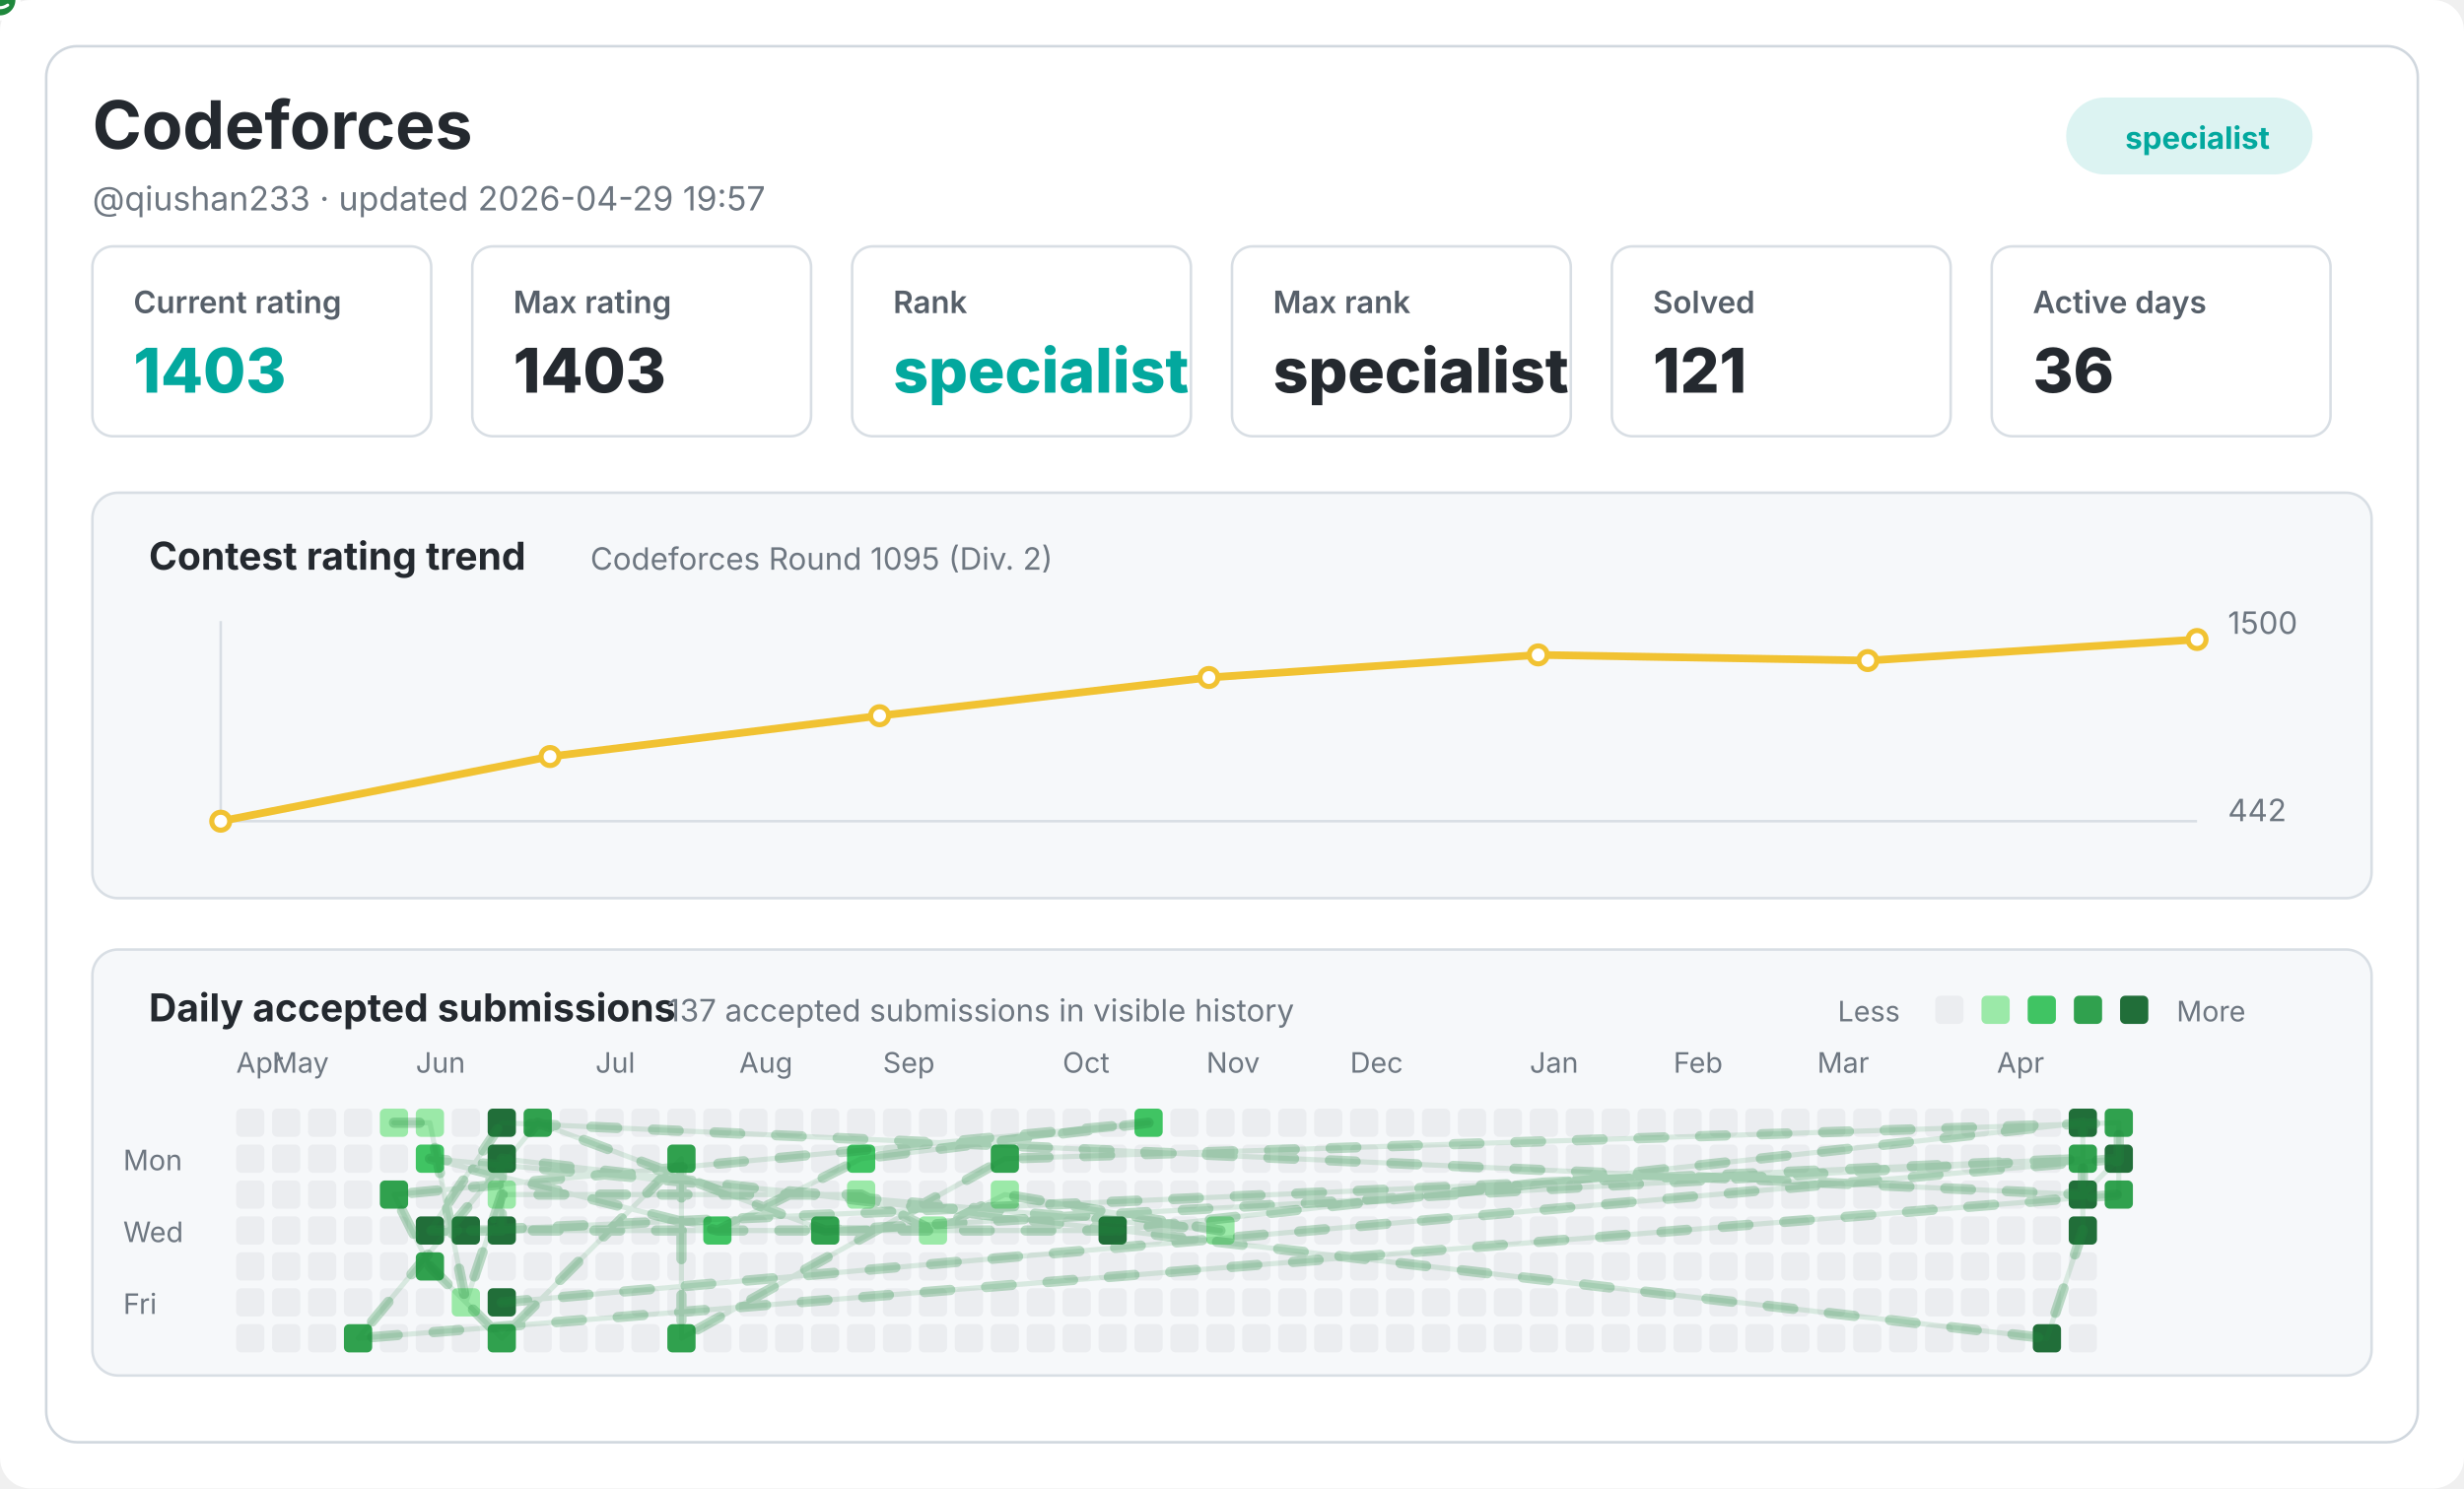
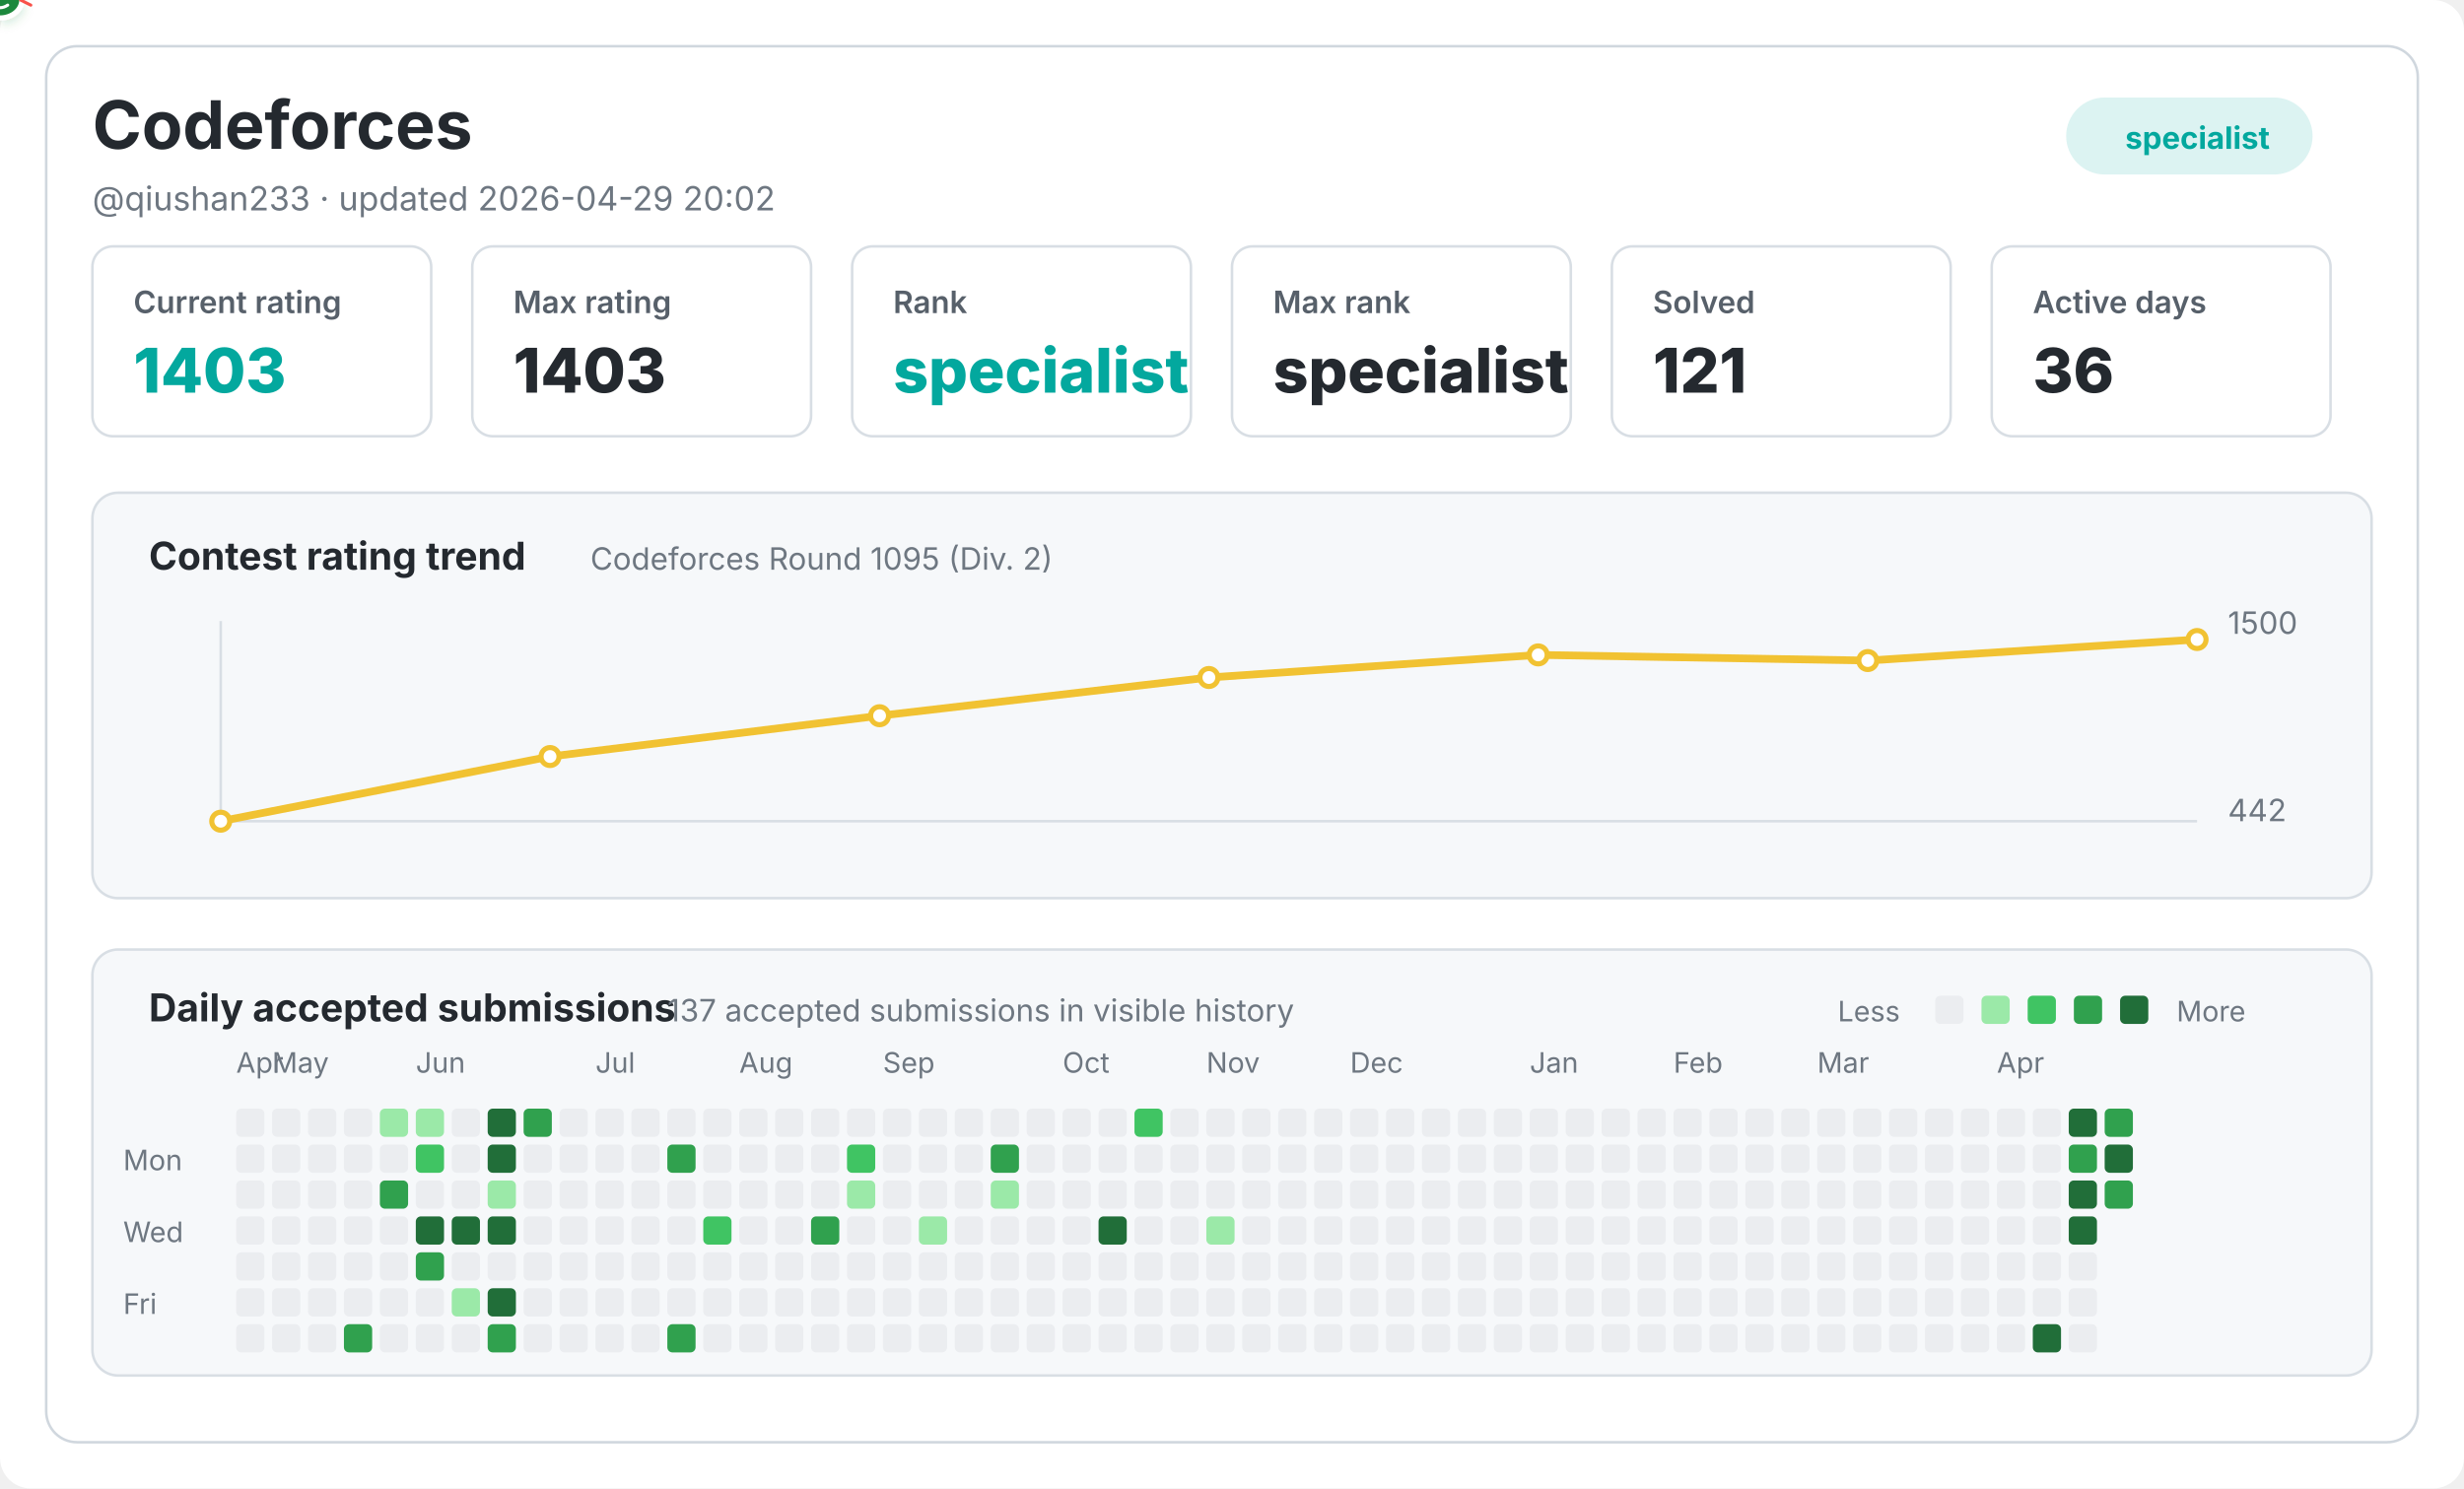
<svg xmlns="http://www.w3.org/2000/svg" width="960" height="580" viewBox="0 0 960 580" role="img" aria-label="Codeforces statistics for qiushan233">
  <style>
  .bg { fill: #ffffff; }
  .shell { fill: #ffffff; stroke: #d0d7de; }
  .soft { fill: #f6f8fa; stroke: #d8dee4; }
  .metric-card { fill: #ffffff; stroke: #d8dee4; }
  .title { font: 700 26px -apple-system,BlinkMacSystemFont,"Segoe UI",sans-serif; fill: #24292f; }
  .subtitle { font: 13px -apple-system,BlinkMacSystemFont,"Segoe UI",sans-serif; fill: #6e7781; }
  .section-title { font: 700 15px -apple-system,BlinkMacSystemFont,"Segoe UI",sans-serif; fill: #24292f; }
  .metric-label { font: 600 12px -apple-system,BlinkMacSystemFont,"Segoe UI",sans-serif; fill: #57606a; }
  .metric-value { font: 800 24px -apple-system,BlinkMacSystemFont,"Segoe UI",sans-serif; fill: #24292f; }
  .muted { font: 12px -apple-system,BlinkMacSystemFont,"Segoe UI",sans-serif; fill: #6e7781; }
  .small { font-size: 11px; }
  .rank { fill: #03a89e; }
  .grid { stroke: #d8dee4; stroke-width: 1; }
  .badge-bg { fill: #03a89e; opacity: 0.14; }
  .badge-text { font: 700 12px -apple-system,BlinkMacSystemFont,"Segoe UI",sans-serif; fill: #03a89e; }
-   .snake-route { fill: none; stroke: #1f883d; stroke-width: 2; stroke-linecap: round; stroke-linejoin: round; opacity: 0.14; }
-   .snake-track { fill: none; stroke: #1f883d; stroke-width: 4; stroke-linecap: round; stroke-linejoin: round; stroke-dasharray: 10 14; opacity: 0.28; }
-   .snake-face { fill: #1f883d; stroke: #ffffff; stroke-width: 2; }
+   .snake-segment circle { fill: #1f883d; stroke: #ffffff; stroke-width: 1.5; }
+   .segment-1 { opacity: 0.72; }
+   .segment-2 { opacity: 0.52; }
+   .segment-3 { opacity: 0.34; }
+   .segment-4 { opacity: 0.2; }
+   .snake-face { fill: #1f883d; stroke: #ffffff; stroke-width: 2; filter: drop-shadow(0 1px 2px rgba(31,136,61,0.22)); }
  .snake-eye { fill: #ffffff; }
+   .snake-shine { fill: #1f883d; opacity: 0.85; }
  .snake-smile { fill: none; stroke: #ffffff; stroke-width: 1.2; stroke-linecap: round; }
+   .snake-tongue { fill: none; stroke: #f85149; stroke-width: 1.2; stroke-linecap: round; }
</style>
  <rect class="bg" width="960" height="580" rx="12" />
  <rect class="shell" x="18" y="18" width="924" height="544" rx="12" />
  <text x="36" y="58" class="title">Codeforces</text>
-   <text x="36" y="82" class="subtitle">@qiushan233 · updated 2026-04-29 19:57</text>
+   <text x="36" y="82" class="subtitle">@qiushan233 · updated 2026-04-29 20:02</text>
  <rect x="805" y="38" width="96" height="30" rx="15" class="badge-bg" />
  <text x="828" y="58" class="badge-text">specialist</text>
  <rect x="36" y="96" width="132" height="74" rx="8" class="metric-card" />
  <text x="52" y="122" class="metric-label">Current rating</text>
  <text x="52" y="153" class="metric-value rank">1403</text>
  <rect x="184" y="96" width="132" height="74" rx="8" class="metric-card" />
  <text x="200" y="122" class="metric-label">Max rating</text>
  <text x="200" y="153" class="metric-value">1403</text>
  <rect x="332" y="96" width="132" height="74" rx="8" class="metric-card" />
  <text x="348" y="122" class="metric-label">Rank</text>
  <text x="348" y="153" class="metric-value rank">specialist</text>
  <rect x="480" y="96" width="132" height="74" rx="8" class="metric-card" />
  <text x="496" y="122" class="metric-label">Max rank</text>
  <text x="496" y="153" class="metric-value">specialist</text>
  <rect x="628" y="96" width="132" height="74" rx="8" class="metric-card" />
  <text x="644" y="122" class="metric-label">Solved</text>
  <text x="644" y="153" class="metric-value">121</text>
  <rect x="776" y="96" width="132" height="74" rx="8" class="metric-card" />
  <text x="792" y="122" class="metric-label">Active days</text>
  <text x="792" y="153" class="metric-value">36</text>
  <rect class="soft" x="36" y="192" width="888" height="158" rx="10" />
  <text x="58" y="222" class="section-title">Contest rating trend</text>
  <text x="230" y="222" class="muted">Codeforces Round 1095 (Div. 2)</text>
  <line x1="86" y1="320" x2="856" y2="320" class="grid" />
  <line x1="86" y1="242" x2="86" y2="320" class="grid" />
  <text x="868" y="247" class="muted">1500</text>
  <text x="868" y="320" class="muted">442</text>
  <polyline points="86.0,320.0 214.3,294.8 342.7,278.9 471.0,264.0 599.3,255.2 727.7,257.4 856.0,249.2" fill="none" stroke="#f1c232" stroke-width="3" stroke-linecap="round" stroke-linejoin="round" />
  <circle cx="86.0" cy="320.0" r="3.5" fill="#fff" stroke="#f1c232" stroke-width="2" />
  <circle cx="214.3" cy="294.8" r="3.5" fill="#fff" stroke="#f1c232" stroke-width="2" />
  <circle cx="342.7" cy="278.9" r="3.5" fill="#fff" stroke="#f1c232" stroke-width="2" />
  <circle cx="471.0" cy="264.0" r="3.5" fill="#fff" stroke="#f1c232" stroke-width="2" />
  <circle cx="599.3" cy="255.2" r="3.5" fill="#fff" stroke="#f1c232" stroke-width="2" />
  <circle cx="727.7" cy="257.4" r="3.5" fill="#fff" stroke="#f1c232" stroke-width="2" />
  <circle cx="856.0" cy="249.2" r="3.5" fill="#fff" stroke="#f1c232" stroke-width="2" />
  <rect class="soft" x="36" y="370" width="888" height="166" rx="10" />
  <text x="58" y="398" class="section-title">Daily accepted submissions</text>
  <text x="260" y="398" class="muted">137 accepted submissions in visible history</text>
  <text x="92" y="418" class="muted small">Apr</text>
  <text x="106" y="418" class="muted small">May</text>
  <text x="162" y="418" class="muted small">Jun</text>
  <text x="232" y="418" class="muted small">Jul</text>
  <text x="288" y="418" class="muted small">Aug</text>
  <text x="344" y="418" class="muted small">Sep</text>
  <text x="414" y="418" class="muted small">Oct</text>
  <text x="470" y="418" class="muted small">Nov</text>
  <text x="526" y="418" class="muted small">Dec</text>
  <text x="596" y="418" class="muted small">Jan</text>
  <text x="652" y="418" class="muted small">Feb</text>
  <text x="708" y="418" class="muted small">Mar</text>
  <text x="778" y="418" class="muted small">Apr</text>
  <text x="48" y="456" class="muted small">Mon</text>
  <text x="48" y="484" class="muted small">Wed</text>
  <text x="48" y="512" class="muted small">Fri</text>
  <rect x="92" y="432" width="11" height="11" rx="2" fill="#ebedf0" />
  <rect x="92" y="446" width="11" height="11" rx="2" fill="#ebedf0" />
  <rect x="92" y="460" width="11" height="11" rx="2" fill="#ebedf0" />
  <rect x="92" y="474" width="11" height="11" rx="2" fill="#ebedf0" />
  <rect x="92" y="488" width="11" height="11" rx="2" fill="#ebedf0" />
  <rect x="92" y="502" width="11" height="11" rx="2" fill="#ebedf0" />
  <rect x="92" y="516" width="11" height="11" rx="2" fill="#ebedf0" />
  <rect x="106" y="432" width="11" height="11" rx="2" fill="#ebedf0" />
  <rect x="106" y="446" width="11" height="11" rx="2" fill="#ebedf0" />
  <rect x="106" y="460" width="11" height="11" rx="2" fill="#ebedf0" />
  <rect x="106" y="474" width="11" height="11" rx="2" fill="#ebedf0" />
  <rect x="106" y="488" width="11" height="11" rx="2" fill="#ebedf0" />
  <rect x="106" y="502" width="11" height="11" rx="2" fill="#ebedf0" />
  <rect x="106" y="516" width="11" height="11" rx="2" fill="#ebedf0" />
  <rect x="120" y="432" width="11" height="11" rx="2" fill="#ebedf0" />
  <rect x="120" y="446" width="11" height="11" rx="2" fill="#ebedf0" />
  <rect x="120" y="460" width="11" height="11" rx="2" fill="#ebedf0" />
  <rect x="120" y="474" width="11" height="11" rx="2" fill="#ebedf0" />
  <rect x="120" y="488" width="11" height="11" rx="2" fill="#ebedf0" />
  <rect x="120" y="502" width="11" height="11" rx="2" fill="#ebedf0" />
  <rect x="120" y="516" width="11" height="11" rx="2" fill="#ebedf0" />
  <rect x="134" y="432" width="11" height="11" rx="2" fill="#ebedf0" />
  <rect x="134" y="446" width="11" height="11" rx="2" fill="#ebedf0" />
  <rect x="134" y="460" width="11" height="11" rx="2" fill="#ebedf0" />
  <rect x="134" y="474" width="11" height="11" rx="2" fill="#ebedf0" />
  <rect x="134" y="488" width="11" height="11" rx="2" fill="#ebedf0" />
  <rect x="134" y="502" width="11" height="11" rx="2" fill="#ebedf0" />
  <rect x="134" y="516" width="11" height="11" rx="2" fill="#30a14e" />
  <rect x="148" y="432" width="11" height="11" rx="2" fill="#9be9a8" />
  <rect x="148" y="446" width="11" height="11" rx="2" fill="#ebedf0" />
  <rect x="148" y="460" width="11" height="11" rx="2" fill="#30a14e" />
  <rect x="148" y="474" width="11" height="11" rx="2" fill="#ebedf0" />
  <rect x="148" y="488" width="11" height="11" rx="2" fill="#ebedf0" />
  <rect x="148" y="502" width="11" height="11" rx="2" fill="#ebedf0" />
  <rect x="148" y="516" width="11" height="11" rx="2" fill="#ebedf0" />
  <rect x="162" y="432" width="11" height="11" rx="2" fill="#9be9a8" />
  <rect x="162" y="446" width="11" height="11" rx="2" fill="#40c463" />
  <rect x="162" y="460" width="11" height="11" rx="2" fill="#ebedf0" />
  <rect x="162" y="474" width="11" height="11" rx="2" fill="#216e39" />
  <rect x="162" y="488" width="11" height="11" rx="2" fill="#30a14e" />
  <rect x="162" y="502" width="11" height="11" rx="2" fill="#ebedf0" />
  <rect x="162" y="516" width="11" height="11" rx="2" fill="#ebedf0" />
  <rect x="176" y="432" width="11" height="11" rx="2" fill="#ebedf0" />
  <rect x="176" y="446" width="11" height="11" rx="2" fill="#ebedf0" />
  <rect x="176" y="460" width="11" height="11" rx="2" fill="#ebedf0" />
  <rect x="176" y="474" width="11" height="11" rx="2" fill="#216e39" />
  <rect x="176" y="488" width="11" height="11" rx="2" fill="#ebedf0" />
  <rect x="176" y="502" width="11" height="11" rx="2" fill="#9be9a8" />
  <rect x="176" y="516" width="11" height="11" rx="2" fill="#ebedf0" />
  <rect x="190" y="432" width="11" height="11" rx="2" fill="#216e39" />
  <rect x="190" y="446" width="11" height="11" rx="2" fill="#216e39" />
  <rect x="190" y="460" width="11" height="11" rx="2" fill="#9be9a8" />
  <rect x="190" y="474" width="11" height="11" rx="2" fill="#216e39" />
  <rect x="190" y="488" width="11" height="11" rx="2" fill="#ebedf0" />
  <rect x="190" y="502" width="11" height="11" rx="2" fill="#216e39" />
  <rect x="190" y="516" width="11" height="11" rx="2" fill="#30a14e" />
  <rect x="204" y="432" width="11" height="11" rx="2" fill="#30a14e" />
  <rect x="204" y="446" width="11" height="11" rx="2" fill="#ebedf0" />
  <rect x="204" y="460" width="11" height="11" rx="2" fill="#ebedf0" />
  <rect x="204" y="474" width="11" height="11" rx="2" fill="#ebedf0" />
  <rect x="204" y="488" width="11" height="11" rx="2" fill="#ebedf0" />
  <rect x="204" y="502" width="11" height="11" rx="2" fill="#ebedf0" />
  <rect x="204" y="516" width="11" height="11" rx="2" fill="#ebedf0" />
  <rect x="218" y="432" width="11" height="11" rx="2" fill="#ebedf0" />
  <rect x="218" y="446" width="11" height="11" rx="2" fill="#ebedf0" />
  <rect x="218" y="460" width="11" height="11" rx="2" fill="#ebedf0" />
  <rect x="218" y="474" width="11" height="11" rx="2" fill="#ebedf0" />
  <rect x="218" y="488" width="11" height="11" rx="2" fill="#ebedf0" />
  <rect x="218" y="502" width="11" height="11" rx="2" fill="#ebedf0" />
  <rect x="218" y="516" width="11" height="11" rx="2" fill="#ebedf0" />
  <rect x="232" y="432" width="11" height="11" rx="2" fill="#ebedf0" />
  <rect x="232" y="446" width="11" height="11" rx="2" fill="#ebedf0" />
  <rect x="232" y="460" width="11" height="11" rx="2" fill="#ebedf0" />
  <rect x="232" y="474" width="11" height="11" rx="2" fill="#ebedf0" />
  <rect x="232" y="488" width="11" height="11" rx="2" fill="#ebedf0" />
  <rect x="232" y="502" width="11" height="11" rx="2" fill="#ebedf0" />
  <rect x="232" y="516" width="11" height="11" rx="2" fill="#ebedf0" />
  <rect x="246" y="432" width="11" height="11" rx="2" fill="#ebedf0" />
  <rect x="246" y="446" width="11" height="11" rx="2" fill="#ebedf0" />
  <rect x="246" y="460" width="11" height="11" rx="2" fill="#ebedf0" />
  <rect x="246" y="474" width="11" height="11" rx="2" fill="#ebedf0" />
  <rect x="246" y="488" width="11" height="11" rx="2" fill="#ebedf0" />
  <rect x="246" y="502" width="11" height="11" rx="2" fill="#ebedf0" />
  <rect x="246" y="516" width="11" height="11" rx="2" fill="#ebedf0" />
  <rect x="260" y="432" width="11" height="11" rx="2" fill="#ebedf0" />
  <rect x="260" y="446" width="11" height="11" rx="2" fill="#30a14e" />
  <rect x="260" y="460" width="11" height="11" rx="2" fill="#ebedf0" />
  <rect x="260" y="474" width="11" height="11" rx="2" fill="#ebedf0" />
  <rect x="260" y="488" width="11" height="11" rx="2" fill="#ebedf0" />
  <rect x="260" y="502" width="11" height="11" rx="2" fill="#ebedf0" />
  <rect x="260" y="516" width="11" height="11" rx="2" fill="#30a14e" />
  <rect x="274" y="432" width="11" height="11" rx="2" fill="#ebedf0" />
  <rect x="274" y="446" width="11" height="11" rx="2" fill="#ebedf0" />
  <rect x="274" y="460" width="11" height="11" rx="2" fill="#ebedf0" />
  <rect x="274" y="474" width="11" height="11" rx="2" fill="#40c463" />
  <rect x="274" y="488" width="11" height="11" rx="2" fill="#ebedf0" />
  <rect x="274" y="502" width="11" height="11" rx="2" fill="#ebedf0" />
  <rect x="274" y="516" width="11" height="11" rx="2" fill="#ebedf0" />
  <rect x="288" y="432" width="11" height="11" rx="2" fill="#ebedf0" />
  <rect x="288" y="446" width="11" height="11" rx="2" fill="#ebedf0" />
  <rect x="288" y="460" width="11" height="11" rx="2" fill="#ebedf0" />
  <rect x="288" y="474" width="11" height="11" rx="2" fill="#ebedf0" />
  <rect x="288" y="488" width="11" height="11" rx="2" fill="#ebedf0" />
  <rect x="288" y="502" width="11" height="11" rx="2" fill="#ebedf0" />
  <rect x="288" y="516" width="11" height="11" rx="2" fill="#ebedf0" />
  <rect x="302" y="432" width="11" height="11" rx="2" fill="#ebedf0" />
  <rect x="302" y="446" width="11" height="11" rx="2" fill="#ebedf0" />
  <rect x="302" y="460" width="11" height="11" rx="2" fill="#ebedf0" />
  <rect x="302" y="474" width="11" height="11" rx="2" fill="#ebedf0" />
  <rect x="302" y="488" width="11" height="11" rx="2" fill="#ebedf0" />
  <rect x="302" y="502" width="11" height="11" rx="2" fill="#ebedf0" />
  <rect x="302" y="516" width="11" height="11" rx="2" fill="#ebedf0" />
  <rect x="316" y="432" width="11" height="11" rx="2" fill="#ebedf0" />
  <rect x="316" y="446" width="11" height="11" rx="2" fill="#ebedf0" />
  <rect x="316" y="460" width="11" height="11" rx="2" fill="#ebedf0" />
  <rect x="316" y="474" width="11" height="11" rx="2" fill="#30a14e" />
  <rect x="316" y="488" width="11" height="11" rx="2" fill="#ebedf0" />
  <rect x="316" y="502" width="11" height="11" rx="2" fill="#ebedf0" />
  <rect x="316" y="516" width="11" height="11" rx="2" fill="#ebedf0" />
  <rect x="330" y="432" width="11" height="11" rx="2" fill="#ebedf0" />
  <rect x="330" y="446" width="11" height="11" rx="2" fill="#40c463" />
  <rect x="330" y="460" width="11" height="11" rx="2" fill="#9be9a8" />
  <rect x="330" y="474" width="11" height="11" rx="2" fill="#ebedf0" />
  <rect x="330" y="488" width="11" height="11" rx="2" fill="#ebedf0" />
  <rect x="330" y="502" width="11" height="11" rx="2" fill="#ebedf0" />
  <rect x="330" y="516" width="11" height="11" rx="2" fill="#ebedf0" />
  <rect x="344" y="432" width="11" height="11" rx="2" fill="#ebedf0" />
  <rect x="344" y="446" width="11" height="11" rx="2" fill="#ebedf0" />
  <rect x="344" y="460" width="11" height="11" rx="2" fill="#ebedf0" />
  <rect x="344" y="474" width="11" height="11" rx="2" fill="#ebedf0" />
  <rect x="344" y="488" width="11" height="11" rx="2" fill="#ebedf0" />
  <rect x="344" y="502" width="11" height="11" rx="2" fill="#ebedf0" />
  <rect x="344" y="516" width="11" height="11" rx="2" fill="#ebedf0" />
  <rect x="358" y="432" width="11" height="11" rx="2" fill="#ebedf0" />
  <rect x="358" y="446" width="11" height="11" rx="2" fill="#ebedf0" />
  <rect x="358" y="460" width="11" height="11" rx="2" fill="#ebedf0" />
  <rect x="358" y="474" width="11" height="11" rx="2" fill="#9be9a8" />
  <rect x="358" y="488" width="11" height="11" rx="2" fill="#ebedf0" />
  <rect x="358" y="502" width="11" height="11" rx="2" fill="#ebedf0" />
  <rect x="358" y="516" width="11" height="11" rx="2" fill="#ebedf0" />
  <rect x="372" y="432" width="11" height="11" rx="2" fill="#ebedf0" />
  <rect x="372" y="446" width="11" height="11" rx="2" fill="#ebedf0" />
  <rect x="372" y="460" width="11" height="11" rx="2" fill="#ebedf0" />
  <rect x="372" y="474" width="11" height="11" rx="2" fill="#ebedf0" />
  <rect x="372" y="488" width="11" height="11" rx="2" fill="#ebedf0" />
  <rect x="372" y="502" width="11" height="11" rx="2" fill="#ebedf0" />
  <rect x="372" y="516" width="11" height="11" rx="2" fill="#ebedf0" />
  <rect x="386" y="432" width="11" height="11" rx="2" fill="#ebedf0" />
  <rect x="386" y="446" width="11" height="11" rx="2" fill="#30a14e" />
  <rect x="386" y="460" width="11" height="11" rx="2" fill="#9be9a8" />
  <rect x="386" y="474" width="11" height="11" rx="2" fill="#ebedf0" />
  <rect x="386" y="488" width="11" height="11" rx="2" fill="#ebedf0" />
  <rect x="386" y="502" width="11" height="11" rx="2" fill="#ebedf0" />
  <rect x="386" y="516" width="11" height="11" rx="2" fill="#ebedf0" />
  <rect x="400" y="432" width="11" height="11" rx="2" fill="#ebedf0" />
  <rect x="400" y="446" width="11" height="11" rx="2" fill="#ebedf0" />
  <rect x="400" y="460" width="11" height="11" rx="2" fill="#ebedf0" />
  <rect x="400" y="474" width="11" height="11" rx="2" fill="#ebedf0" />
  <rect x="400" y="488" width="11" height="11" rx="2" fill="#ebedf0" />
  <rect x="400" y="502" width="11" height="11" rx="2" fill="#ebedf0" />
  <rect x="400" y="516" width="11" height="11" rx="2" fill="#ebedf0" />
  <rect x="414" y="432" width="11" height="11" rx="2" fill="#ebedf0" />
  <rect x="414" y="446" width="11" height="11" rx="2" fill="#ebedf0" />
  <rect x="414" y="460" width="11" height="11" rx="2" fill="#ebedf0" />
  <rect x="414" y="474" width="11" height="11" rx="2" fill="#ebedf0" />
  <rect x="414" y="488" width="11" height="11" rx="2" fill="#ebedf0" />
  <rect x="414" y="502" width="11" height="11" rx="2" fill="#ebedf0" />
  <rect x="414" y="516" width="11" height="11" rx="2" fill="#ebedf0" />
  <rect x="428" y="432" width="11" height="11" rx="2" fill="#ebedf0" />
  <rect x="428" y="446" width="11" height="11" rx="2" fill="#ebedf0" />
  <rect x="428" y="460" width="11" height="11" rx="2" fill="#ebedf0" />
  <rect x="428" y="474" width="11" height="11" rx="2" fill="#216e39" />
  <rect x="428" y="488" width="11" height="11" rx="2" fill="#ebedf0" />
  <rect x="428" y="502" width="11" height="11" rx="2" fill="#ebedf0" />
  <rect x="428" y="516" width="11" height="11" rx="2" fill="#ebedf0" />
  <rect x="442" y="432" width="11" height="11" rx="2" fill="#40c463" />
  <rect x="442" y="446" width="11" height="11" rx="2" fill="#ebedf0" />
  <rect x="442" y="460" width="11" height="11" rx="2" fill="#ebedf0" />
  <rect x="442" y="474" width="11" height="11" rx="2" fill="#ebedf0" />
  <rect x="442" y="488" width="11" height="11" rx="2" fill="#ebedf0" />
  <rect x="442" y="502" width="11" height="11" rx="2" fill="#ebedf0" />
  <rect x="442" y="516" width="11" height="11" rx="2" fill="#ebedf0" />
  <rect x="456" y="432" width="11" height="11" rx="2" fill="#ebedf0" />
  <rect x="456" y="446" width="11" height="11" rx="2" fill="#ebedf0" />
  <rect x="456" y="460" width="11" height="11" rx="2" fill="#ebedf0" />
  <rect x="456" y="474" width="11" height="11" rx="2" fill="#ebedf0" />
  <rect x="456" y="488" width="11" height="11" rx="2" fill="#ebedf0" />
  <rect x="456" y="502" width="11" height="11" rx="2" fill="#ebedf0" />
  <rect x="456" y="516" width="11" height="11" rx="2" fill="#ebedf0" />
  <rect x="470" y="432" width="11" height="11" rx="2" fill="#ebedf0" />
  <rect x="470" y="446" width="11" height="11" rx="2" fill="#ebedf0" />
  <rect x="470" y="460" width="11" height="11" rx="2" fill="#ebedf0" />
  <rect x="470" y="474" width="11" height="11" rx="2" fill="#9be9a8" />
  <rect x="470" y="488" width="11" height="11" rx="2" fill="#ebedf0" />
  <rect x="470" y="502" width="11" height="11" rx="2" fill="#ebedf0" />
  <rect x="470" y="516" width="11" height="11" rx="2" fill="#ebedf0" />
  <rect x="484" y="432" width="11" height="11" rx="2" fill="#ebedf0" />
  <rect x="484" y="446" width="11" height="11" rx="2" fill="#ebedf0" />
  <rect x="484" y="460" width="11" height="11" rx="2" fill="#ebedf0" />
  <rect x="484" y="474" width="11" height="11" rx="2" fill="#ebedf0" />
  <rect x="484" y="488" width="11" height="11" rx="2" fill="#ebedf0" />
  <rect x="484" y="502" width="11" height="11" rx="2" fill="#ebedf0" />
  <rect x="484" y="516" width="11" height="11" rx="2" fill="#ebedf0" />
  <rect x="498" y="432" width="11" height="11" rx="2" fill="#ebedf0" />
  <rect x="498" y="446" width="11" height="11" rx="2" fill="#ebedf0" />
  <rect x="498" y="460" width="11" height="11" rx="2" fill="#ebedf0" />
  <rect x="498" y="474" width="11" height="11" rx="2" fill="#ebedf0" />
  <rect x="498" y="488" width="11" height="11" rx="2" fill="#ebedf0" />
  <rect x="498" y="502" width="11" height="11" rx="2" fill="#ebedf0" />
  <rect x="498" y="516" width="11" height="11" rx="2" fill="#ebedf0" />
  <rect x="512" y="432" width="11" height="11" rx="2" fill="#ebedf0" />
  <rect x="512" y="446" width="11" height="11" rx="2" fill="#ebedf0" />
  <rect x="512" y="460" width="11" height="11" rx="2" fill="#ebedf0" />
  <rect x="512" y="474" width="11" height="11" rx="2" fill="#ebedf0" />
  <rect x="512" y="488" width="11" height="11" rx="2" fill="#ebedf0" />
  <rect x="512" y="502" width="11" height="11" rx="2" fill="#ebedf0" />
  <rect x="512" y="516" width="11" height="11" rx="2" fill="#ebedf0" />
  <rect x="526" y="432" width="11" height="11" rx="2" fill="#ebedf0" />
  <rect x="526" y="446" width="11" height="11" rx="2" fill="#ebedf0" />
  <rect x="526" y="460" width="11" height="11" rx="2" fill="#ebedf0" />
  <rect x="526" y="474" width="11" height="11" rx="2" fill="#ebedf0" />
  <rect x="526" y="488" width="11" height="11" rx="2" fill="#ebedf0" />
  <rect x="526" y="502" width="11" height="11" rx="2" fill="#ebedf0" />
  <rect x="526" y="516" width="11" height="11" rx="2" fill="#ebedf0" />
  <rect x="540" y="432" width="11" height="11" rx="2" fill="#ebedf0" />
  <rect x="540" y="446" width="11" height="11" rx="2" fill="#ebedf0" />
  <rect x="540" y="460" width="11" height="11" rx="2" fill="#ebedf0" />
  <rect x="540" y="474" width="11" height="11" rx="2" fill="#ebedf0" />
  <rect x="540" y="488" width="11" height="11" rx="2" fill="#ebedf0" />
  <rect x="540" y="502" width="11" height="11" rx="2" fill="#ebedf0" />
  <rect x="540" y="516" width="11" height="11" rx="2" fill="#ebedf0" />
  <rect x="554" y="432" width="11" height="11" rx="2" fill="#ebedf0" />
  <rect x="554" y="446" width="11" height="11" rx="2" fill="#ebedf0" />
  <rect x="554" y="460" width="11" height="11" rx="2" fill="#ebedf0" />
  <rect x="554" y="474" width="11" height="11" rx="2" fill="#ebedf0" />
  <rect x="554" y="488" width="11" height="11" rx="2" fill="#ebedf0" />
  <rect x="554" y="502" width="11" height="11" rx="2" fill="#ebedf0" />
  <rect x="554" y="516" width="11" height="11" rx="2" fill="#ebedf0" />
  <rect x="568" y="432" width="11" height="11" rx="2" fill="#ebedf0" />
  <rect x="568" y="446" width="11" height="11" rx="2" fill="#ebedf0" />
  <rect x="568" y="460" width="11" height="11" rx="2" fill="#ebedf0" />
  <rect x="568" y="474" width="11" height="11" rx="2" fill="#ebedf0" />
  <rect x="568" y="488" width="11" height="11" rx="2" fill="#ebedf0" />
  <rect x="568" y="502" width="11" height="11" rx="2" fill="#ebedf0" />
  <rect x="568" y="516" width="11" height="11" rx="2" fill="#ebedf0" />
  <rect x="582" y="432" width="11" height="11" rx="2" fill="#ebedf0" />
  <rect x="582" y="446" width="11" height="11" rx="2" fill="#ebedf0" />
  <rect x="582" y="460" width="11" height="11" rx="2" fill="#ebedf0" />
  <rect x="582" y="474" width="11" height="11" rx="2" fill="#ebedf0" />
  <rect x="582" y="488" width="11" height="11" rx="2" fill="#ebedf0" />
  <rect x="582" y="502" width="11" height="11" rx="2" fill="#ebedf0" />
  <rect x="582" y="516" width="11" height="11" rx="2" fill="#ebedf0" />
  <rect x="596" y="432" width="11" height="11" rx="2" fill="#ebedf0" />
  <rect x="596" y="446" width="11" height="11" rx="2" fill="#ebedf0" />
  <rect x="596" y="460" width="11" height="11" rx="2" fill="#ebedf0" />
  <rect x="596" y="474" width="11" height="11" rx="2" fill="#ebedf0" />
  <rect x="596" y="488" width="11" height="11" rx="2" fill="#ebedf0" />
  <rect x="596" y="502" width="11" height="11" rx="2" fill="#ebedf0" />
  <rect x="596" y="516" width="11" height="11" rx="2" fill="#ebedf0" />
  <rect x="610" y="432" width="11" height="11" rx="2" fill="#ebedf0" />
  <rect x="610" y="446" width="11" height="11" rx="2" fill="#ebedf0" />
  <rect x="610" y="460" width="11" height="11" rx="2" fill="#ebedf0" />
  <rect x="610" y="474" width="11" height="11" rx="2" fill="#ebedf0" />
  <rect x="610" y="488" width="11" height="11" rx="2" fill="#ebedf0" />
  <rect x="610" y="502" width="11" height="11" rx="2" fill="#ebedf0" />
  <rect x="610" y="516" width="11" height="11" rx="2" fill="#ebedf0" />
  <rect x="624" y="432" width="11" height="11" rx="2" fill="#ebedf0" />
  <rect x="624" y="446" width="11" height="11" rx="2" fill="#ebedf0" />
  <rect x="624" y="460" width="11" height="11" rx="2" fill="#ebedf0" />
  <rect x="624" y="474" width="11" height="11" rx="2" fill="#ebedf0" />
  <rect x="624" y="488" width="11" height="11" rx="2" fill="#ebedf0" />
  <rect x="624" y="502" width="11" height="11" rx="2" fill="#ebedf0" />
  <rect x="624" y="516" width="11" height="11" rx="2" fill="#ebedf0" />
  <rect x="638" y="432" width="11" height="11" rx="2" fill="#ebedf0" />
  <rect x="638" y="446" width="11" height="11" rx="2" fill="#ebedf0" />
  <rect x="638" y="460" width="11" height="11" rx="2" fill="#ebedf0" />
  <rect x="638" y="474" width="11" height="11" rx="2" fill="#ebedf0" />
  <rect x="638" y="488" width="11" height="11" rx="2" fill="#ebedf0" />
  <rect x="638" y="502" width="11" height="11" rx="2" fill="#ebedf0" />
  <rect x="638" y="516" width="11" height="11" rx="2" fill="#ebedf0" />
  <rect x="652" y="432" width="11" height="11" rx="2" fill="#ebedf0" />
  <rect x="652" y="446" width="11" height="11" rx="2" fill="#ebedf0" />
  <rect x="652" y="460" width="11" height="11" rx="2" fill="#ebedf0" />
  <rect x="652" y="474" width="11" height="11" rx="2" fill="#ebedf0" />
  <rect x="652" y="488" width="11" height="11" rx="2" fill="#ebedf0" />
  <rect x="652" y="502" width="11" height="11" rx="2" fill="#ebedf0" />
  <rect x="652" y="516" width="11" height="11" rx="2" fill="#ebedf0" />
  <rect x="666" y="432" width="11" height="11" rx="2" fill="#ebedf0" />
  <rect x="666" y="446" width="11" height="11" rx="2" fill="#ebedf0" />
  <rect x="666" y="460" width="11" height="11" rx="2" fill="#ebedf0" />
  <rect x="666" y="474" width="11" height="11" rx="2" fill="#ebedf0" />
  <rect x="666" y="488" width="11" height="11" rx="2" fill="#ebedf0" />
  <rect x="666" y="502" width="11" height="11" rx="2" fill="#ebedf0" />
  <rect x="666" y="516" width="11" height="11" rx="2" fill="#ebedf0" />
  <rect x="680" y="432" width="11" height="11" rx="2" fill="#ebedf0" />
  <rect x="680" y="446" width="11" height="11" rx="2" fill="#ebedf0" />
  <rect x="680" y="460" width="11" height="11" rx="2" fill="#ebedf0" />
  <rect x="680" y="474" width="11" height="11" rx="2" fill="#ebedf0" />
  <rect x="680" y="488" width="11" height="11" rx="2" fill="#ebedf0" />
  <rect x="680" y="502" width="11" height="11" rx="2" fill="#ebedf0" />
  <rect x="680" y="516" width="11" height="11" rx="2" fill="#ebedf0" />
  <rect x="694" y="432" width="11" height="11" rx="2" fill="#ebedf0" />
  <rect x="694" y="446" width="11" height="11" rx="2" fill="#ebedf0" />
  <rect x="694" y="460" width="11" height="11" rx="2" fill="#ebedf0" />
  <rect x="694" y="474" width="11" height="11" rx="2" fill="#ebedf0" />
  <rect x="694" y="488" width="11" height="11" rx="2" fill="#ebedf0" />
  <rect x="694" y="502" width="11" height="11" rx="2" fill="#ebedf0" />
  <rect x="694" y="516" width="11" height="11" rx="2" fill="#ebedf0" />
  <rect x="708" y="432" width="11" height="11" rx="2" fill="#ebedf0" />
  <rect x="708" y="446" width="11" height="11" rx="2" fill="#ebedf0" />
  <rect x="708" y="460" width="11" height="11" rx="2" fill="#ebedf0" />
  <rect x="708" y="474" width="11" height="11" rx="2" fill="#ebedf0" />
  <rect x="708" y="488" width="11" height="11" rx="2" fill="#ebedf0" />
  <rect x="708" y="502" width="11" height="11" rx="2" fill="#ebedf0" />
  <rect x="708" y="516" width="11" height="11" rx="2" fill="#ebedf0" />
  <rect x="722" y="432" width="11" height="11" rx="2" fill="#ebedf0" />
  <rect x="722" y="446" width="11" height="11" rx="2" fill="#ebedf0" />
  <rect x="722" y="460" width="11" height="11" rx="2" fill="#ebedf0" />
  <rect x="722" y="474" width="11" height="11" rx="2" fill="#ebedf0" />
  <rect x="722" y="488" width="11" height="11" rx="2" fill="#ebedf0" />
  <rect x="722" y="502" width="11" height="11" rx="2" fill="#ebedf0" />
  <rect x="722" y="516" width="11" height="11" rx="2" fill="#ebedf0" />
  <rect x="736" y="432" width="11" height="11" rx="2" fill="#ebedf0" />
  <rect x="736" y="446" width="11" height="11" rx="2" fill="#ebedf0" />
  <rect x="736" y="460" width="11" height="11" rx="2" fill="#ebedf0" />
  <rect x="736" y="474" width="11" height="11" rx="2" fill="#ebedf0" />
  <rect x="736" y="488" width="11" height="11" rx="2" fill="#ebedf0" />
  <rect x="736" y="502" width="11" height="11" rx="2" fill="#ebedf0" />
  <rect x="736" y="516" width="11" height="11" rx="2" fill="#ebedf0" />
  <rect x="750" y="432" width="11" height="11" rx="2" fill="#ebedf0" />
  <rect x="750" y="446" width="11" height="11" rx="2" fill="#ebedf0" />
  <rect x="750" y="460" width="11" height="11" rx="2" fill="#ebedf0" />
  <rect x="750" y="474" width="11" height="11" rx="2" fill="#ebedf0" />
  <rect x="750" y="488" width="11" height="11" rx="2" fill="#ebedf0" />
  <rect x="750" y="502" width="11" height="11" rx="2" fill="#ebedf0" />
  <rect x="750" y="516" width="11" height="11" rx="2" fill="#ebedf0" />
  <rect x="764" y="432" width="11" height="11" rx="2" fill="#ebedf0" />
  <rect x="764" y="446" width="11" height="11" rx="2" fill="#ebedf0" />
  <rect x="764" y="460" width="11" height="11" rx="2" fill="#ebedf0" />
  <rect x="764" y="474" width="11" height="11" rx="2" fill="#ebedf0" />
  <rect x="764" y="488" width="11" height="11" rx="2" fill="#ebedf0" />
  <rect x="764" y="502" width="11" height="11" rx="2" fill="#ebedf0" />
  <rect x="764" y="516" width="11" height="11" rx="2" fill="#ebedf0" />
  <rect x="778" y="432" width="11" height="11" rx="2" fill="#ebedf0" />
  <rect x="778" y="446" width="11" height="11" rx="2" fill="#ebedf0" />
  <rect x="778" y="460" width="11" height="11" rx="2" fill="#ebedf0" />
  <rect x="778" y="474" width="11" height="11" rx="2" fill="#ebedf0" />
  <rect x="778" y="488" width="11" height="11" rx="2" fill="#ebedf0" />
  <rect x="778" y="502" width="11" height="11" rx="2" fill="#ebedf0" />
  <rect x="778" y="516" width="11" height="11" rx="2" fill="#ebedf0" />
  <rect x="792" y="432" width="11" height="11" rx="2" fill="#ebedf0" />
  <rect x="792" y="446" width="11" height="11" rx="2" fill="#ebedf0" />
  <rect x="792" y="460" width="11" height="11" rx="2" fill="#ebedf0" />
  <rect x="792" y="474" width="11" height="11" rx="2" fill="#ebedf0" />
  <rect x="792" y="488" width="11" height="11" rx="2" fill="#ebedf0" />
  <rect x="792" y="502" width="11" height="11" rx="2" fill="#ebedf0" />
  <rect x="792" y="516" width="11" height="11" rx="2" fill="#216e39" />
  <rect x="806" y="432" width="11" height="11" rx="2" fill="#216e39" />
  <rect x="806" y="446" width="11" height="11" rx="2" fill="#30a14e" />
  <rect x="806" y="460" width="11" height="11" rx="2" fill="#216e39" />
  <rect x="806" y="474" width="11" height="11" rx="2" fill="#216e39" />
  <rect x="806" y="488" width="11" height="11" rx="2" fill="#ebedf0" />
  <rect x="806" y="502" width="11" height="11" rx="2" fill="#ebedf0" />
  <rect x="806" y="516" width="11" height="11" rx="2" fill="#ebedf0" />
  <rect x="820" y="432" width="11" height="11" rx="2" fill="#30a14e" />
  <rect x="820" y="446" width="11" height="11" rx="2" fill="#216e39" />
  <rect x="820" y="460" width="11" height="11" rx="2" fill="#30a14e" />
-   <path d="M 153.5 437.5 L 167.5 437.5 L 181.5 507.5 L 195.5 465.5 L 335.5 465.5 L 363.5 479.5 L 391.5 465.5 L 475.5 479.5 L 167.5 451.5 L 279.5 479.5 L 335.5 451.5 L 447.5 437.5 L 153.5 465.5 L 167.5 493.5 L 195.5 521.5 L 265.5 451.5 L 265.5 521.5 L 391.5 451.5 L 825.5 437.5 L 825.5 465.5 L 139.5 521.5 L 209.5 437.5 L 321.5 479.5 L 811.5 451.5 L 181.5 479.5 L 433.5 479.5 L 811.5 437.5 L 811.5 479.5 L 797.5 521.5 L 195.5 451.5 L 195.5 479.5 L 167.5 479.5 L 195.5 437.5 L 811.5 465.5 L 825.5 451.5 L 195.5 507.5" class="snake-route" />
-   <path d="M 153.5 437.5 L 167.5 437.5 L 181.5 507.5 L 195.5 465.5 L 335.5 465.5 L 363.5 479.5 L 391.5 465.5 L 475.5 479.5 L 167.5 451.5 L 279.5 479.5 L 335.5 451.5 L 447.5 437.5 L 153.5 465.5 L 167.5 493.5 L 195.5 521.5 L 265.5 451.5 L 265.5 521.5 L 391.5 451.5 L 825.5 437.5 L 825.5 465.5 L 139.5 521.5 L 209.5 437.5 L 321.5 479.5 L 811.5 451.5 L 181.5 479.5 L 433.5 479.5 L 811.5 437.5 L 811.5 479.5 L 797.5 521.5 L 195.5 451.5 L 195.5 479.5 L 167.5 479.5 L 195.5 437.5 L 811.5 465.5 L 825.5 451.5 L 195.5 507.5" class="snake-track">
-     <animate attributeName="stroke-dashoffset" from="120" to="0" dur="19.8s" repeatCount="indefinite" />
-   </path>
+   <g class="snake-segment segment-4">
+     <animateMotion dur="19.8s" begin="-1.8s" repeatCount="indefinite" path="M 153.5 437.5 L 167.5 437.5 L 181.5 507.5 L 195.5 465.5 L 335.5 465.5 L 363.5 479.5 L 391.5 465.5 L 475.5 479.5 L 167.5 451.5 L 279.5 479.5 L 335.5 451.5 L 447.5 437.5 L 153.5 465.5 L 167.5 493.5 L 195.5 521.5 L 265.5 451.5 L 265.5 521.5 L 391.5 451.5 L 825.5 437.5 L 825.5 465.5 L 139.5 521.5 L 209.5 437.5 L 321.5 479.5 L 811.5 451.5 L 181.5 479.5 L 433.5 479.5 L 811.5 437.5 L 811.5 479.5 L 797.5 521.5 L 195.5 451.5 L 195.5 479.5 L 167.5 479.5 L 195.5 437.5 L 811.5 465.5 L 825.5 451.5 L 195.5 507.5" />
+     <circle cx="0" cy="0" r="4.5" />
+   </g>
+   <g class="snake-segment segment-3">
+     <animateMotion dur="19.8s" begin="-1.35s" repeatCount="indefinite" path="M 153.5 437.5 L 167.5 437.5 L 181.5 507.5 L 195.5 465.5 L 335.5 465.5 L 363.5 479.5 L 391.5 465.5 L 475.5 479.5 L 167.5 451.5 L 279.5 479.5 L 335.5 451.5 L 447.5 437.5 L 153.5 465.5 L 167.5 493.5 L 195.5 521.5 L 265.5 451.5 L 265.5 521.5 L 391.5 451.5 L 825.5 437.5 L 825.5 465.5 L 139.5 521.5 L 209.5 437.5 L 321.5 479.5 L 811.5 451.5 L 181.5 479.5 L 433.5 479.5 L 811.5 437.5 L 811.5 479.5 L 797.5 521.5 L 195.5 451.5 L 195.5 479.5 L 167.5 479.5 L 195.5 437.5 L 811.5 465.5 L 825.5 451.5 L 195.5 507.5" />
+     <circle cx="0" cy="0" r="5" />
+   </g>
+   <g class="snake-segment segment-2">
+     <animateMotion dur="19.8s" begin="-0.9s" repeatCount="indefinite" path="M 153.5 437.5 L 167.5 437.5 L 181.5 507.5 L 195.5 465.5 L 335.5 465.5 L 363.5 479.5 L 391.5 465.5 L 475.5 479.5 L 167.5 451.5 L 279.5 479.5 L 335.5 451.5 L 447.5 437.5 L 153.5 465.5 L 167.5 493.5 L 195.5 521.5 L 265.5 451.5 L 265.5 521.5 L 391.5 451.5 L 825.5 437.5 L 825.5 465.5 L 139.5 521.5 L 209.5 437.5 L 321.5 479.5 L 811.5 451.5 L 181.5 479.5 L 433.5 479.5 L 811.5 437.5 L 811.5 479.5 L 797.5 521.5 L 195.5 451.5 L 195.5 479.5 L 167.5 479.5 L 195.5 437.5 L 811.5 465.5 L 825.5 451.5 L 195.5 507.5" />
+     <circle cx="0" cy="0" r="5.5" />
+   </g>
+   <g class="snake-segment segment-1">
+     <animateMotion dur="19.8s" begin="-0.45s" repeatCount="indefinite" path="M 153.5 437.5 L 167.5 437.5 L 181.5 507.5 L 195.5 465.5 L 335.5 465.5 L 363.5 479.5 L 391.5 465.5 L 475.5 479.5 L 167.5 451.5 L 279.5 479.5 L 335.5 451.5 L 447.5 437.5 L 153.5 465.5 L 167.5 493.5 L 195.5 521.5 L 265.5 451.5 L 265.5 521.5 L 391.5 451.5 L 825.5 437.5 L 825.5 465.5 L 139.5 521.5 L 209.5 437.5 L 321.5 479.5 L 811.5 451.5 L 181.5 479.5 L 433.5 479.5 L 811.5 437.5 L 811.5 479.5 L 797.5 521.5 L 195.5 451.5 L 195.5 479.5 L 167.5 479.5 L 195.5 437.5 L 811.5 465.5 L 825.5 451.5 L 195.5 507.5" />
+     <circle cx="0" cy="0" r="6" />
+   </g>
  <g class="snake-head">
    <animateMotion dur="19.8s" repeatCount="indefinite" rotate="auto" path="M 153.5 437.5 L 167.5 437.5 L 181.5 507.5 L 195.5 465.5 L 335.5 465.5 L 363.5 479.5 L 391.5 465.5 L 475.5 479.5 L 167.5 451.5 L 279.5 479.5 L 335.5 451.5 L 447.5 437.5 L 153.5 465.5 L 167.5 493.5 L 195.5 521.5 L 265.5 451.5 L 265.5 521.5 L 391.5 451.5 L 825.5 437.5 L 825.5 465.5 L 139.5 521.5 L 209.5 437.5 L 321.5 479.5 L 811.5 451.5 L 181.5 479.5 L 433.5 479.5 L 811.5 437.5 L 811.5 479.5 L 797.5 521.5 L 195.5 451.5 L 195.5 479.5 L 167.5 479.5 L 195.5 437.5 L 811.5 465.5 L 825.5 451.5 L 195.5 507.5" />
-     <circle cx="0" cy="0" r="7" class="snake-face" />
-     <circle cx="-2.4" cy="-2.2" r="1.2" class="snake-eye" />
-     <circle cx="2.4" cy="-2.2" r="1.2" class="snake-eye" />
+     <ellipse cx="0" cy="0" rx="8.5" ry="7" class="snake-face" />
+     <circle cx="-2.8" cy="-2.2" r="1.4" class="snake-eye" />
+     <circle cx="2.8" cy="-2.2" r="1.4" class="snake-eye" />
+     <circle cx="-3.2" cy="-2.5" r="0.45" class="snake-shine" />
+     <circle cx="2.4" cy="-2.5" r="0.45" class="snake-shine" />
    <path d="M -3 2 Q 0 4 3 2" class="snake-smile" />
+     <path d="M 8 0 L 12 -2 M 8 0 L 12 2" class="snake-tongue" />
  </g>
  <text x="716" y="398" class="muted small">Less</text>
  <rect x="754" y="388" width="11" height="11" rx="2" fill="#ebedf0" />
  <rect x="772" y="388" width="11" height="11" rx="2" fill="#9be9a8" />
  <rect x="790" y="388" width="11" height="11" rx="2" fill="#40c463" />
  <rect x="808" y="388" width="11" height="11" rx="2" fill="#30a14e" />
  <rect x="826" y="388" width="11" height="11" rx="2" fill="#216e39" />
  <text x="848" y="398" class="muted small">More</text>
</svg>
